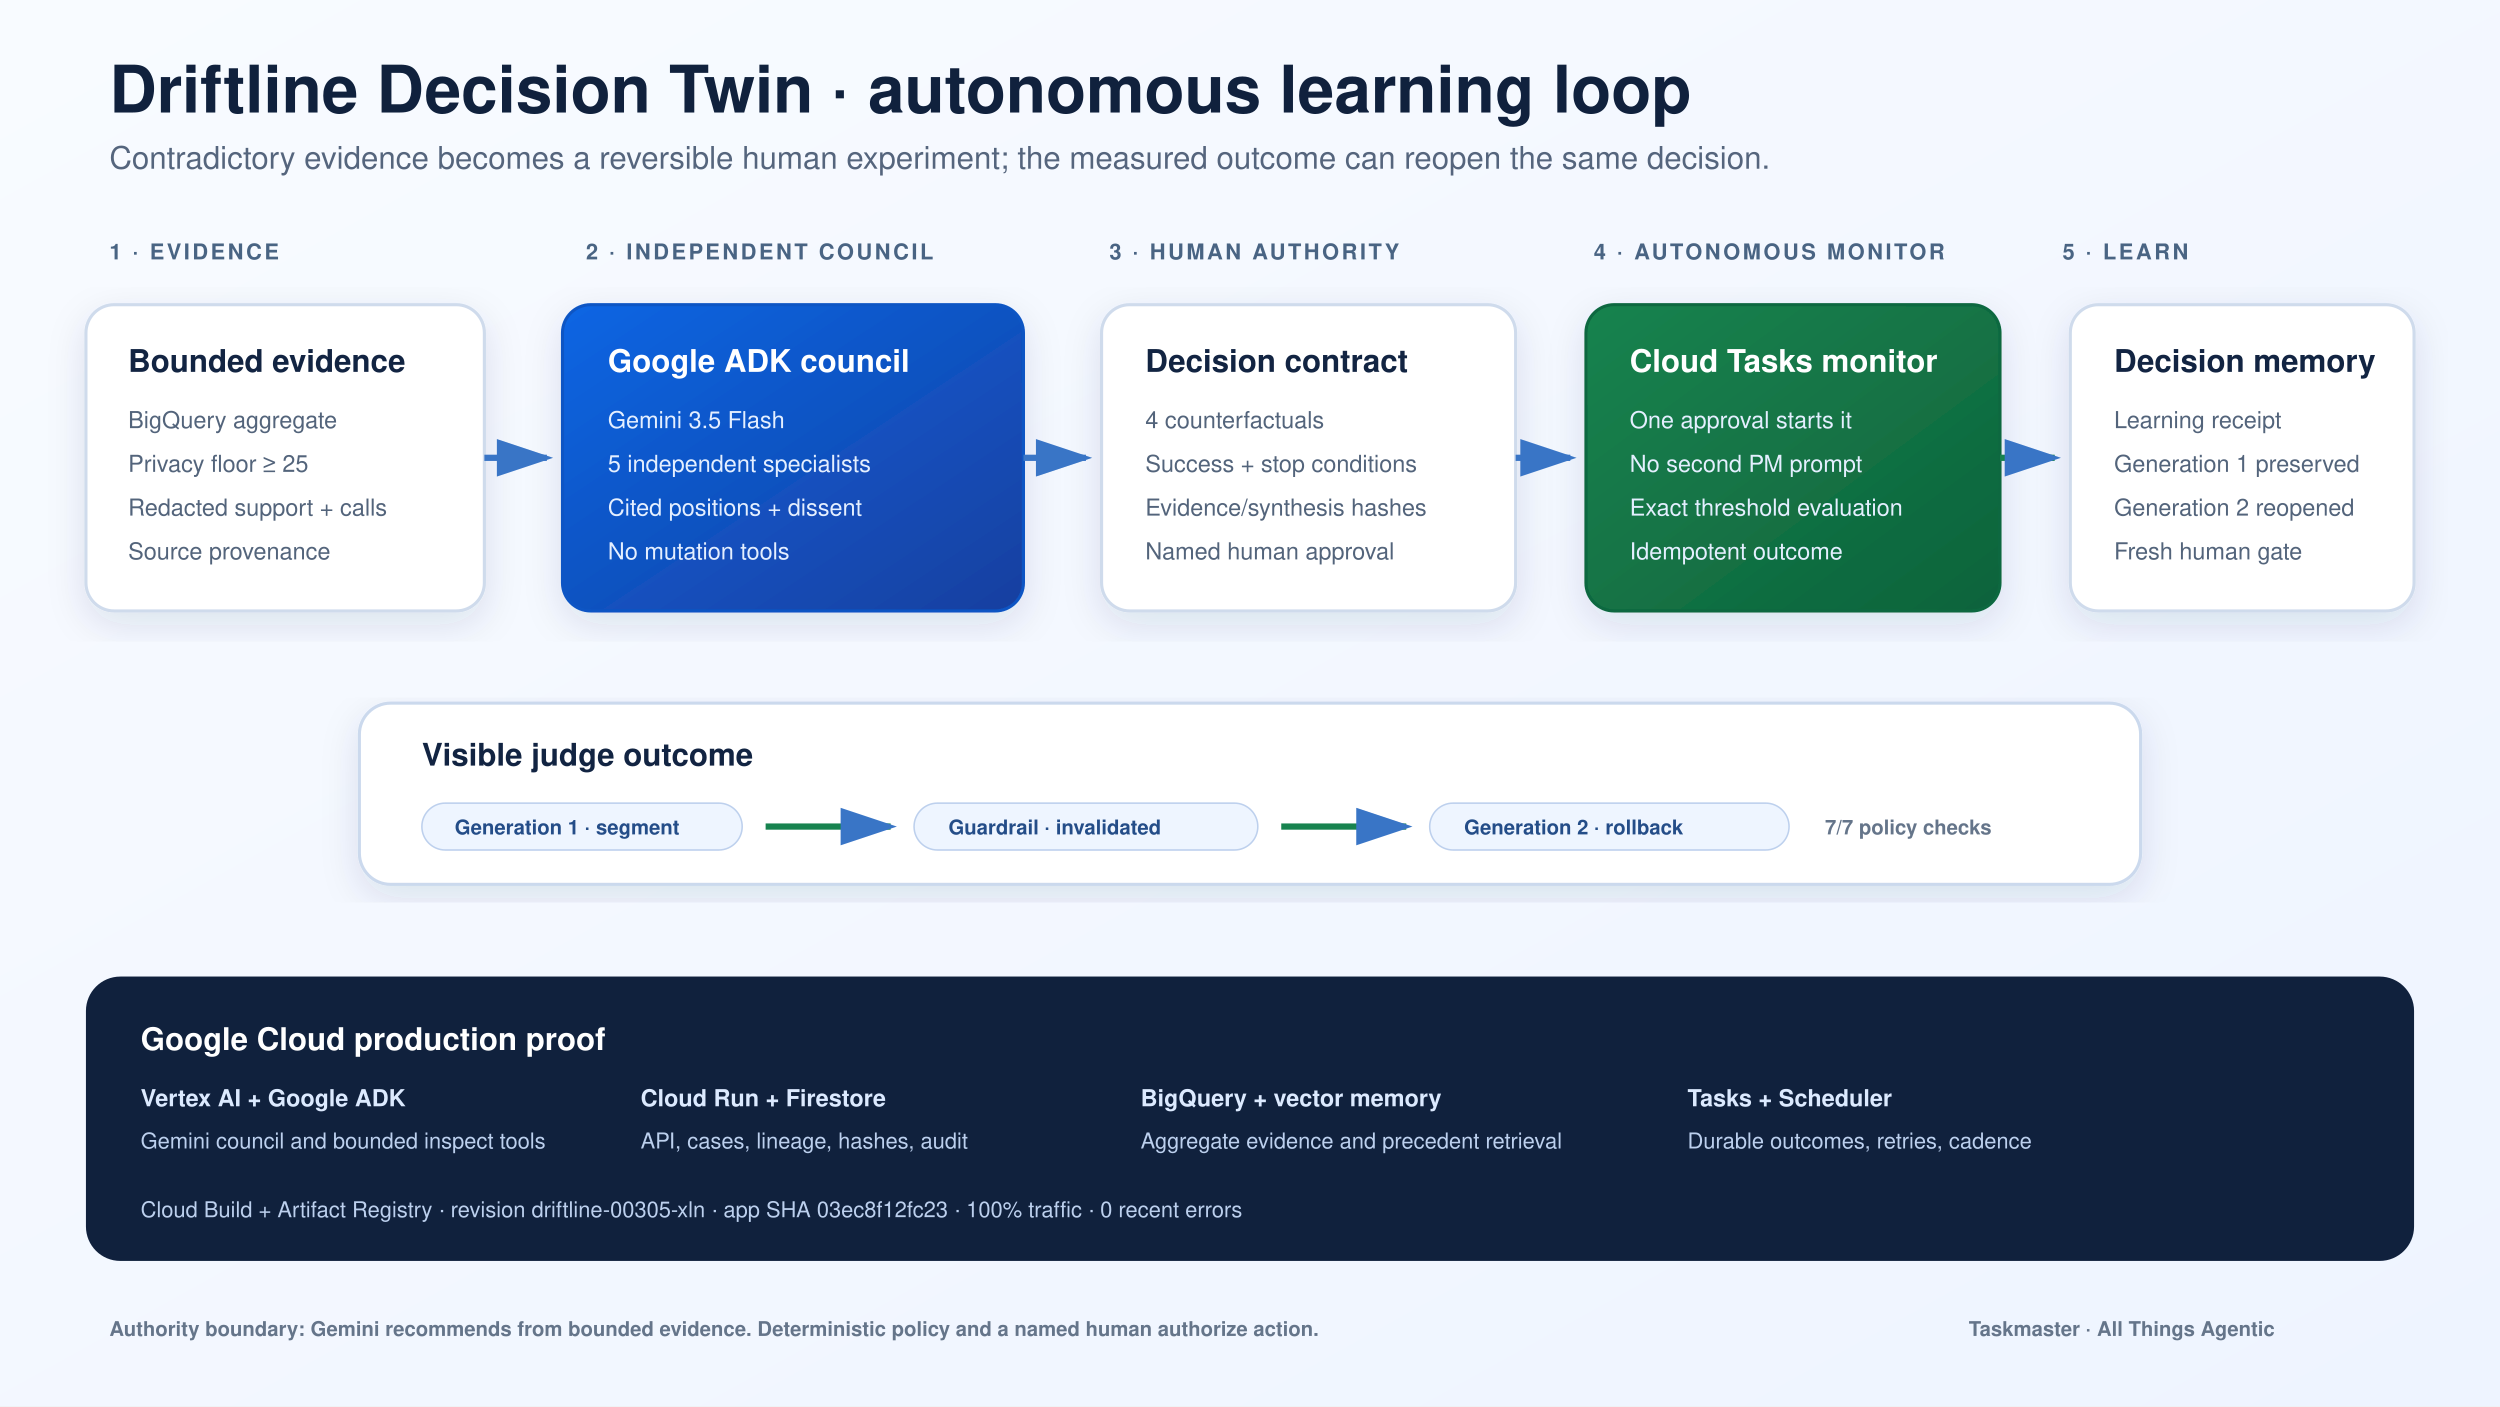
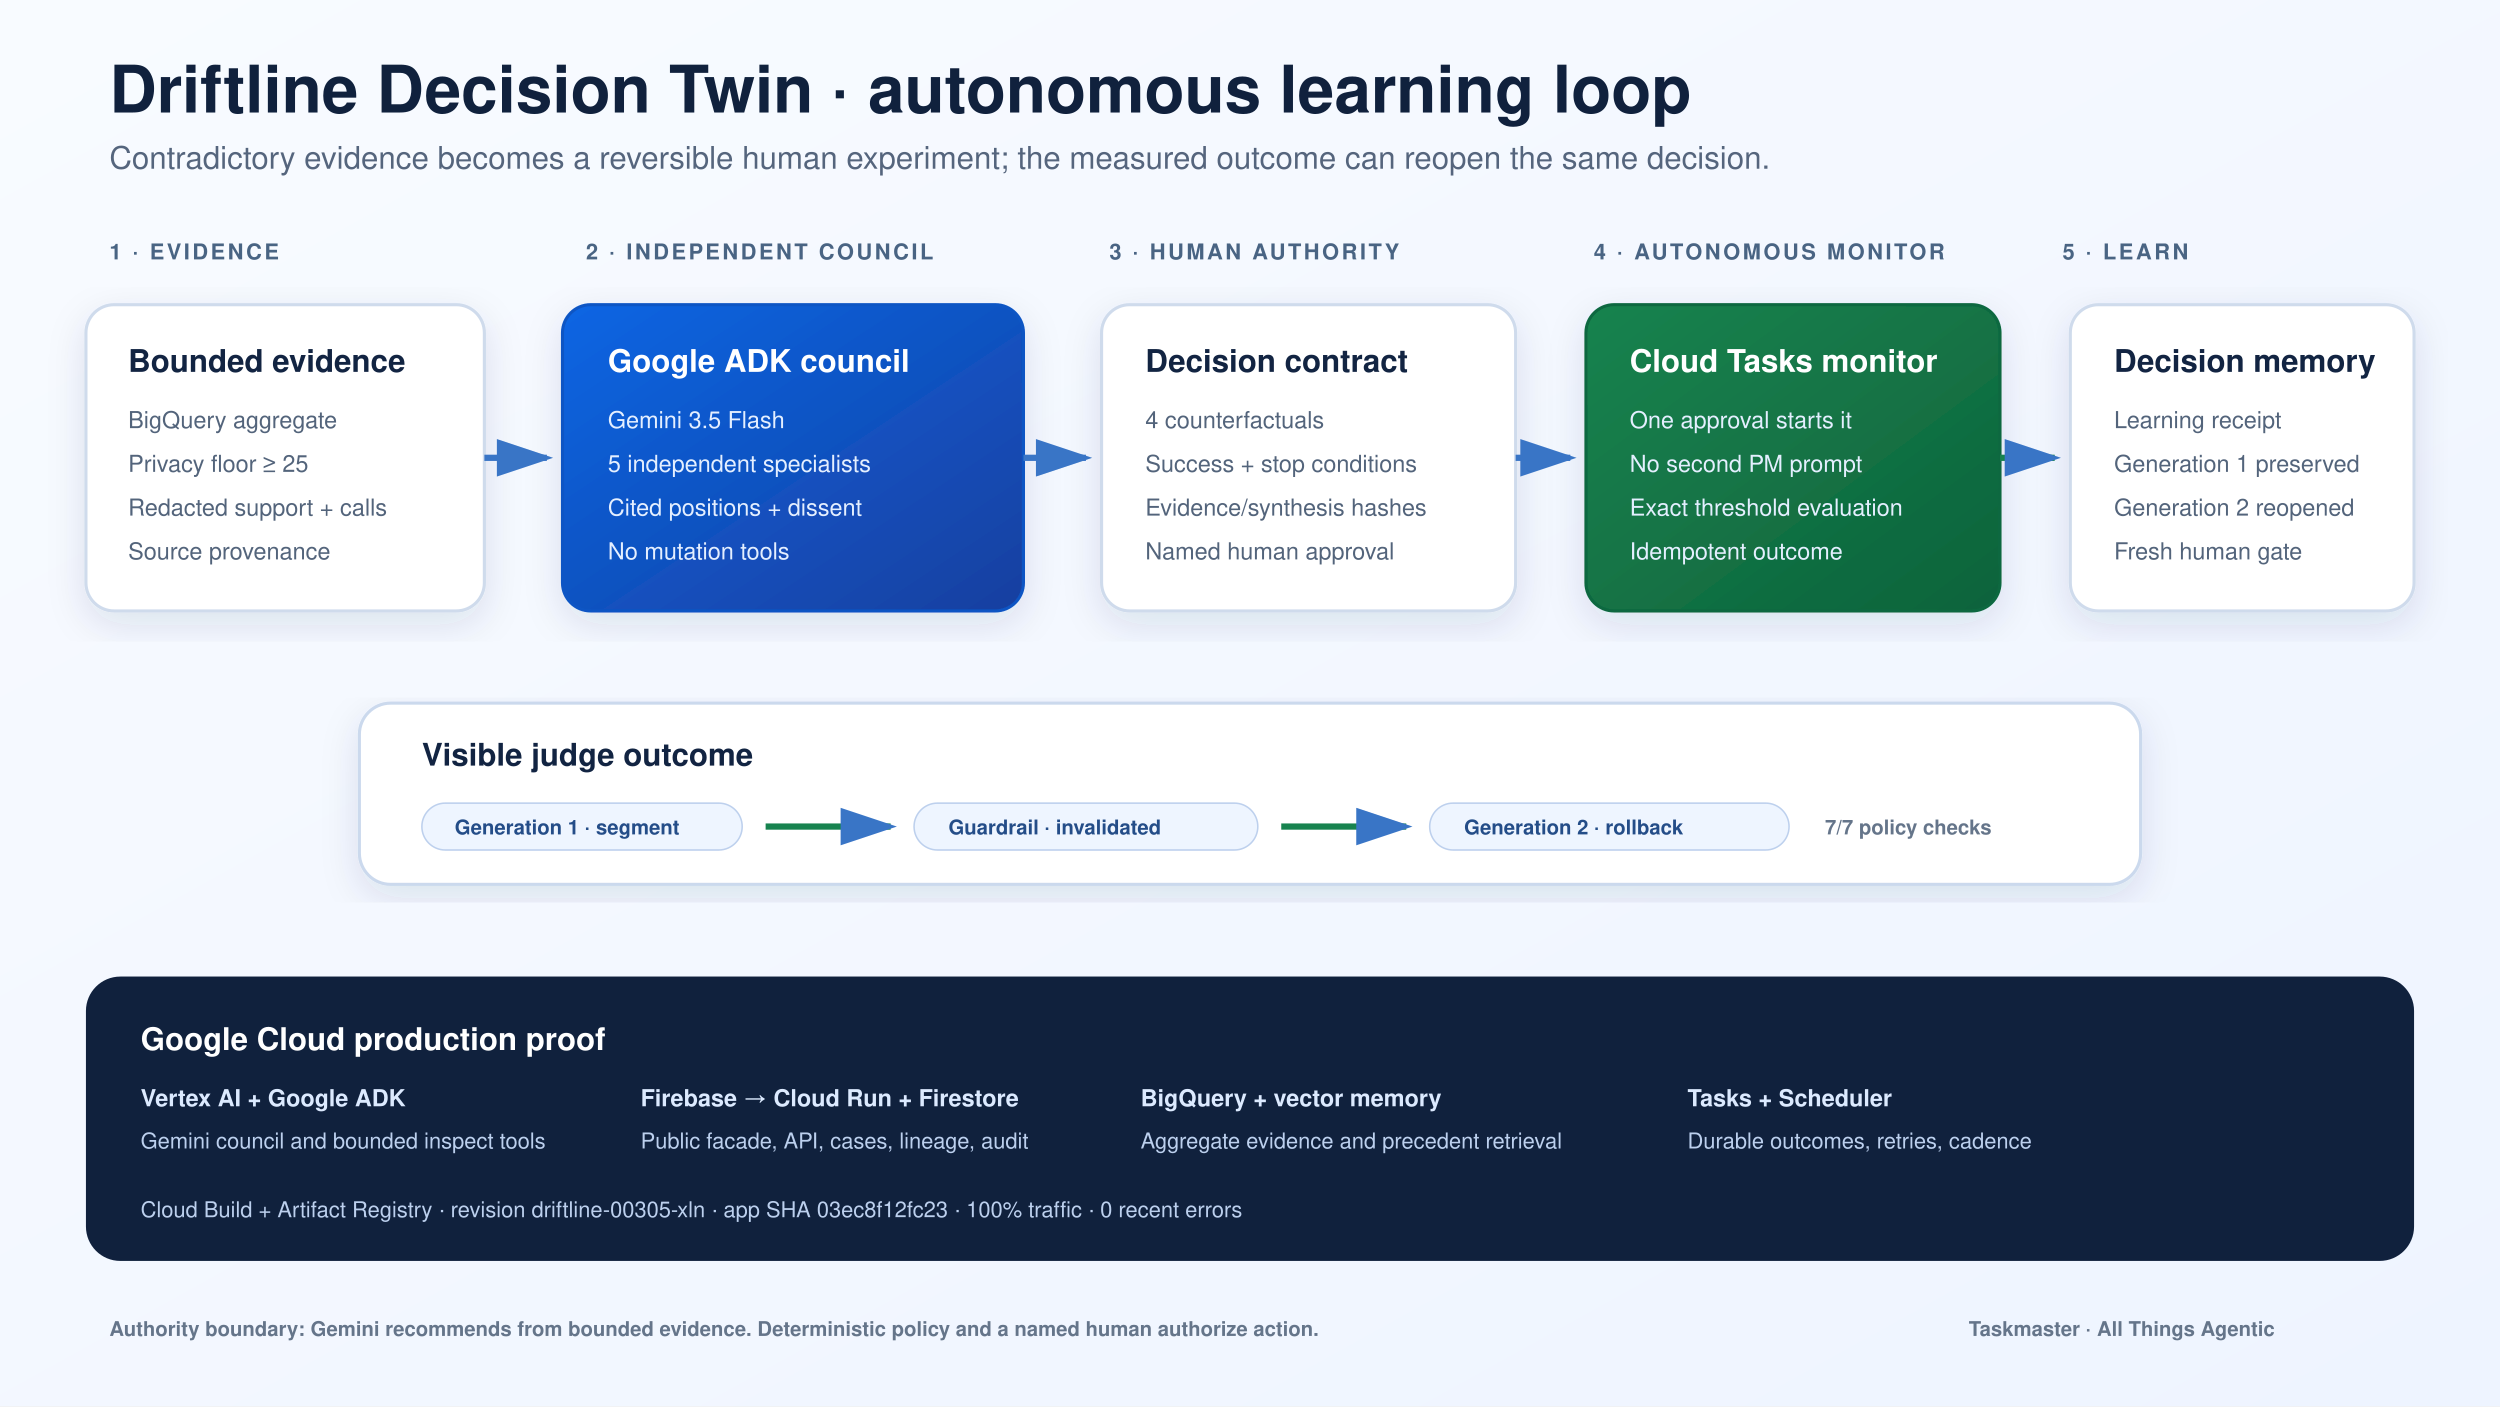
<svg xmlns="http://www.w3.org/2000/svg" width="1600" height="900" viewBox="0 0 1600 900">
  <defs>
    <linearGradient id="bg" x1="0" y1="0" x2="1" y2="1">
      <stop stop-color="#f8fbff" />
      <stop offset="1" stop-color="#eef4ff" />
    </linearGradient>
    <linearGradient id="blue" x1="0" y1="0" x2="1" y2="1">
      <stop stop-color="#0b66e4" />
      <stop offset="1" stop-color="#173f9f" />
    </linearGradient>
    <linearGradient id="green" x1="0" y1="0" x2="1" y2="1">
      <stop stop-color="#17834f" />
      <stop offset="1" stop-color="#0e633b" />
    </linearGradient>
    <filter id="shadow">
      <feDropShadow dx="0" dy="8" stdDeviation="12" flood-color="#17335c" flood-opacity=".11" />
    </filter>
    <marker id="arrow" markerWidth="10" markerHeight="10" refX="8" refY="3" orient="auto">
      <path d="M0,0 L0,6 L9,3 z" fill="#3975c6" />
    </marker>
    <style>
      .title,.sub,.lane,.h,.b,.tiny,.coreh,.coreb,.pillt,.proof,.proof2{font-family:Helvetica,Arial,sans-serif}
      .title{font-size:42px;font-weight:700;fill:#10213d}.sub{font-size:20px;font-weight:400;fill:#55657d}.lane{font-size:14px;font-weight:700;letter-spacing:1.6px;fill:#496483}
      .h{font-size:20px;font-weight:700;fill:#122442}.b{font-size:15px;font-weight:400;fill:#53647b}.tiny{font-size:13px;font-weight:600;fill:#65758a}
      .box{fill:#fff;stroke:#cfdbec;stroke-width:2;filter:url(#shadow)}.core{fill:url(#blue);stroke:#0b55c4;stroke-width:2;filter:url(#shadow)}
      .outcome{fill:url(#green);stroke:#0d6840;stroke-width:2;filter:url(#shadow)}.coreh{font-size:20px;font-weight:700;fill:#fff}.coreb{font-size:15px;font-weight:400;fill:#e4efff}
      .line{stroke:#3975c6;stroke-width:4;fill:none;marker-end:url(#arrow)}.loop{stroke:#17834f;stroke-width:4;fill:none;marker-end:url(#arrow)}
      .pill{fill:#eef5ff;stroke:#bdd0ed}.pillt{font-size:13px;font-weight:700;fill:#244d88}.proof{font-size:15px;font-weight:700;fill:#dceaff}.proof2{font-size:14px;font-weight:400;fill:#bcd0ee}
    </style>
  </defs>
  <rect width="1600" height="900" fill="url(#bg)" />
  <text x="70" y="72" class="title">Driftline Decision Twin · autonomous learning loop</text>
  <text x="70" y="108" class="sub">Contradictory evidence becomes a reversible human experiment; the measured outcome can reopen the same decision.</text>
  <text x="70" y="166" class="lane">1 · EVIDENCE</text>
  <text x="375" y="166" class="lane">2 · INDEPENDENT COUNCIL</text>
  <text x="710" y="166" class="lane">3 · HUMAN AUTHORITY</text>
  <text x="1020" y="166" class="lane">4 · AUTONOMOUS MONITOR</text>
  <text x="1320" y="166" class="lane">5 · LEARN</text>
  <rect x="55" y="195" width="255" height="196" rx="18" class="box" />
  <text x="82" y="238" class="h">Bounded evidence</text>
  <text x="82" y="274" class="b">BigQuery aggregate</text>
  <text x="82" y="302" class="b">Privacy floor ≥ 25</text>
  <text x="82" y="330" class="b">Redacted support + calls</text>
  <text x="82" y="358" class="b">Source provenance</text>
  <rect x="360" y="195" width="295" height="196" rx="18" class="core" />
  <text x="389" y="238" class="coreh">Google ADK council</text>
  <text x="389" y="274" class="coreb">Gemini 3.5 Flash</text>
  <text x="389" y="302" class="coreb">5 independent specialists</text>
  <text x="389" y="330" class="coreb">Cited positions + dissent</text>
  <text x="389" y="358" class="coreb">No mutation tools</text>
  <rect x="705" y="195" width="265" height="196" rx="18" class="box" />
  <text x="733" y="238" class="h">Decision contract</text>
  <text x="733" y="274" class="b">4 counterfactuals</text>
  <text x="733" y="302" class="b">Success + stop conditions</text>
  <text x="733" y="330" class="b">Evidence/synthesis hashes</text>
  <text x="733" y="358" class="b">Named human approval</text>
  <rect x="1015" y="195" width="265" height="196" rx="18" class="outcome" />
  <text x="1043" y="238" class="coreh">Cloud Tasks monitor</text>
  <text x="1043" y="274" class="coreb">One approval starts it</text>
  <text x="1043" y="302" class="coreb">No second PM prompt</text>
  <text x="1043" y="330" class="coreb">Exact threshold evaluation</text>
  <text x="1043" y="358" class="coreb">Idempotent outcome</text>
  <rect x="1325" y="195" width="220" height="196" rx="18" class="box" />
  <text x="1353" y="238" class="h">Decision memory</text>
  <text x="1353" y="274" class="b">Learning receipt</text>
  <text x="1353" y="302" class="b">Generation 1 preserved</text>
  <text x="1353" y="330" class="b">Generation 2 reopened</text>
  <text x="1353" y="358" class="b">Fresh human gate</text>
  <path d="M310 293 H350" class="line" />
  <path d="M655 293 H695" class="line" />
  <path d="M970 293 H1005" class="line" />
  <path d="M1280 293 H1315" class="loop" />
  <rect x="230" y="450" width="1140" height="116" rx="20" fill="#ffffff" stroke="#cbd9ed" stroke-width="2" filter="url(#shadow)" />
  <text x="270" y="490" class="h">Visible judge outcome</text>
  <rect x="270" y="514" width="205" height="30" rx="15" class="pill" />
  <text x="291" y="534" class="pillt">Generation 1 · segment</text>
  <path d="M490 529 H570" class="loop" />
  <rect x="585" y="514" width="220" height="30" rx="15" class="pill" />
  <text x="607" y="534" class="pillt">Guardrail · invalidated</text>
  <path d="M820 529 H900" class="loop" />
  <rect x="915" y="514" width="230" height="30" rx="15" class="pill" />
  <text x="937" y="534" class="pillt">Generation 2 · rollback</text>
  <text x="1168" y="534" class="tiny">7/7 policy checks</text>
  <rect x="55" y="625" width="1490" height="182" rx="22" fill="#10213d" />
  <text x="90" y="672" class="coreh">Google Cloud production proof</text>
  <text x="90" y="708" class="proof">Vertex AI + Google ADK</text>
  <text x="90" y="735" class="proof2">Gemini council and bounded inspect tools</text>
-   <text x="410" y="708" class="proof">Cloud Run + Firestore</text>
-   <text x="410" y="735" class="proof2">API, cases, lineage, hashes, audit</text>
+   <text x="410" y="708" class="proof">Firebase → Cloud Run + Firestore</text>
+   <text x="410" y="735" class="proof2">Public facade, API, cases, lineage, audit</text>
  <text x="730" y="708" class="proof">BigQuery + vector memory</text>
  <text x="730" y="735" class="proof2">Aggregate evidence and precedent retrieval</text>
  <text x="1080" y="708" class="proof">Tasks + Scheduler</text>
  <text x="1080" y="735" class="proof2">Durable outcomes, retries, cadence</text>
  <text x="90" y="779" class="proof2">Cloud Build + Artifact Registry · revision driftline-00305-xln · app SHA 03ec8f12fc23 · 100% traffic · 0 recent errors</text>
  <text x="70" y="855" class="tiny">Authority boundary: Gemini recommends from bounded evidence. Deterministic policy and a named human authorize action.</text>
  <text x="1260" y="855" class="tiny">Taskmaster · All Things Agentic</text>
</svg>
